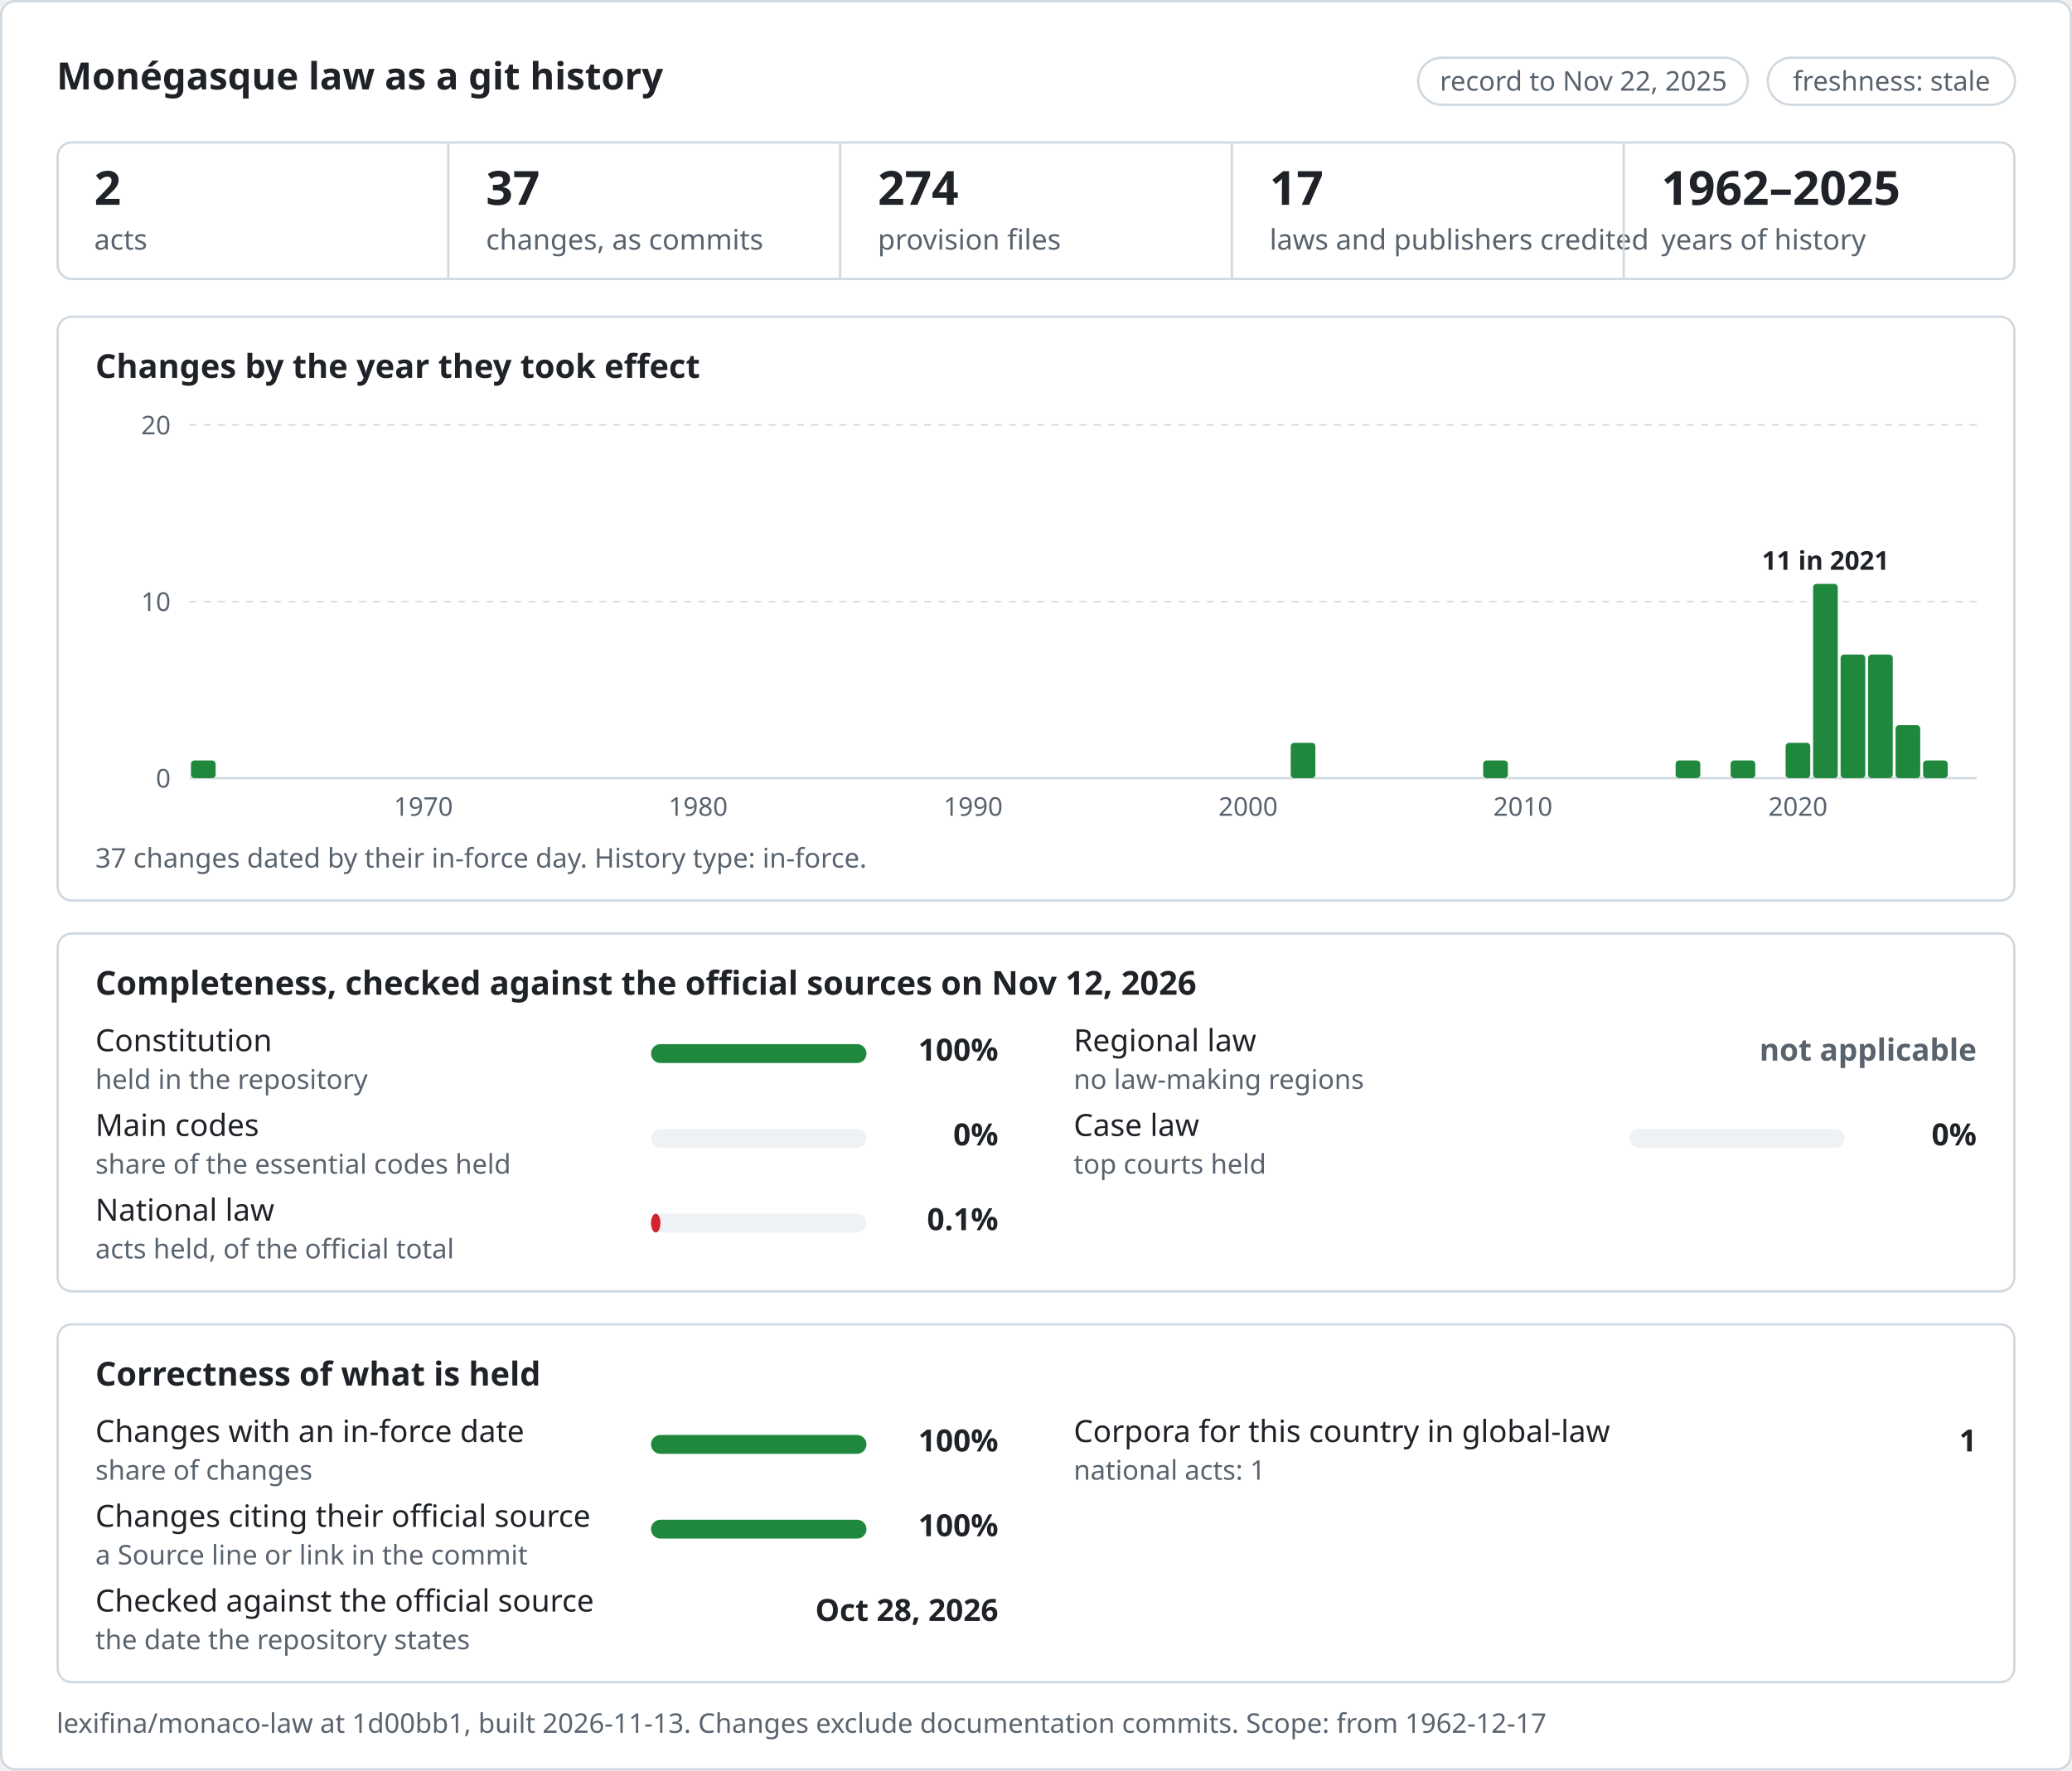
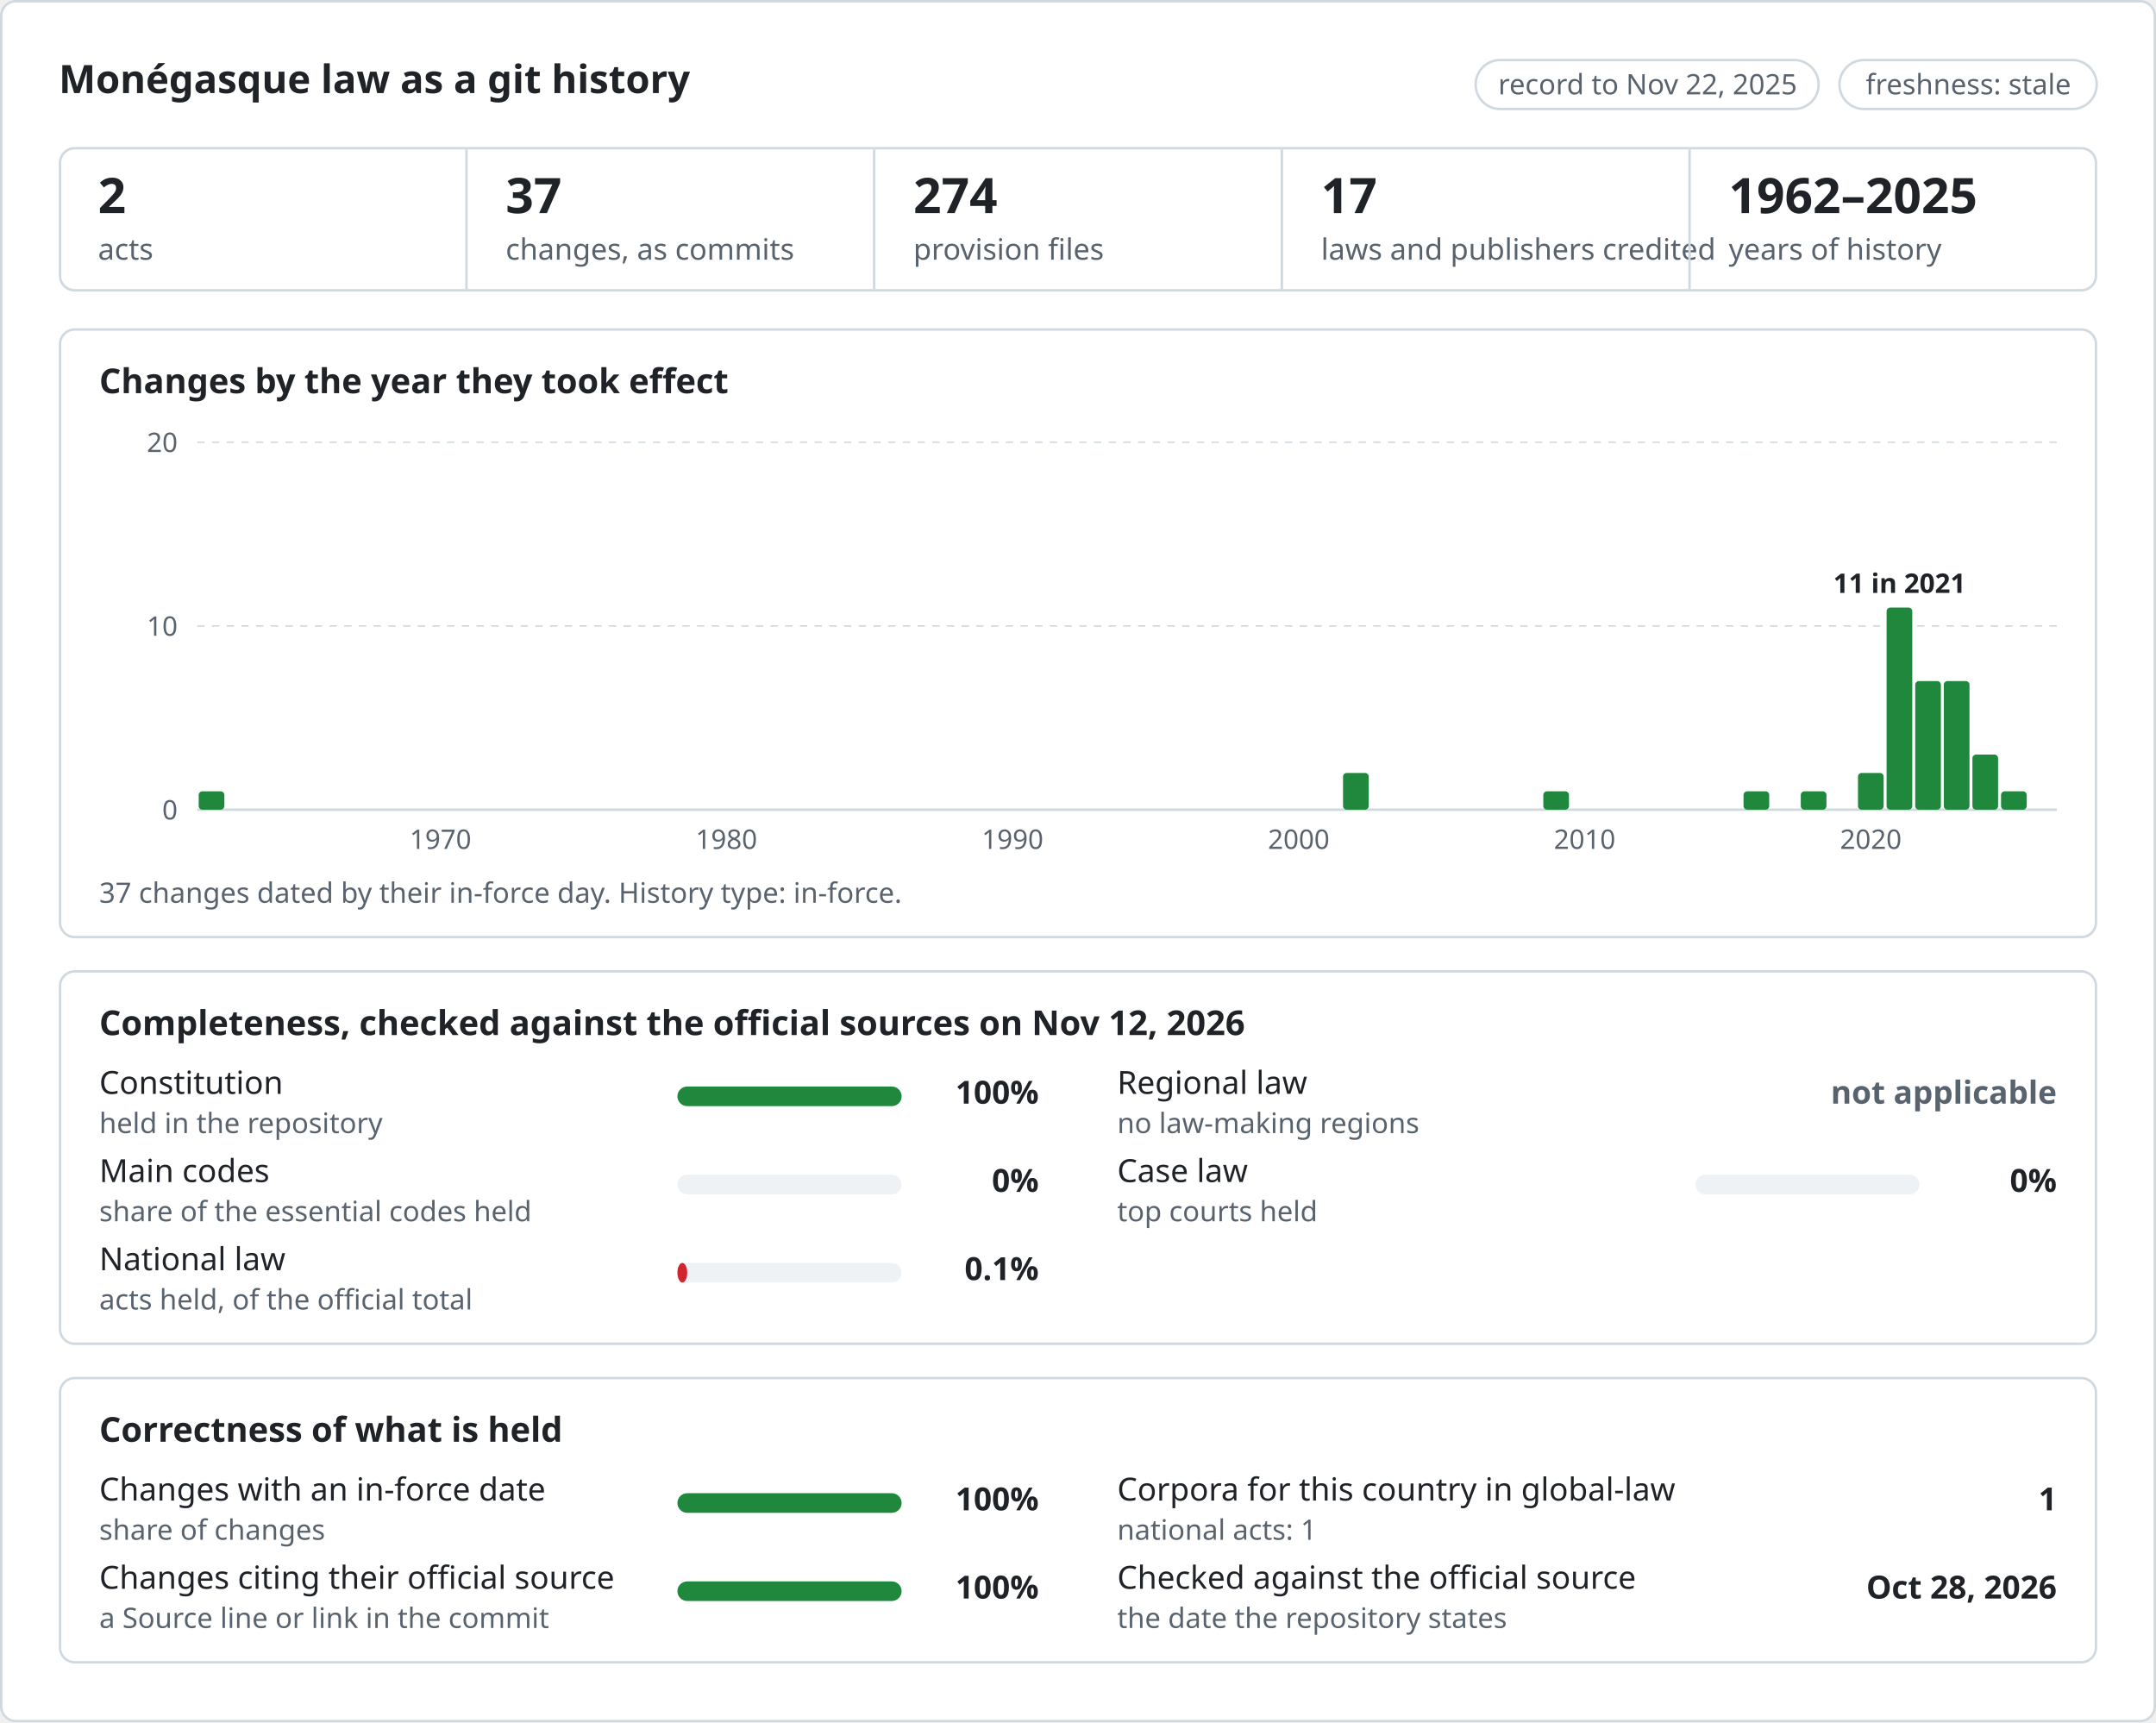
- <svg xmlns="http://www.w3.org/2000/svg" width="880" height="752" viewBox="0 0 880 752" font-family="-apple-system,BlinkMacSystemFont,Segoe UI,Noto Sans,Helvetica,Arial,sans-serif">
-   <rect x="0.5" y="0.5" width="879" height="751" rx="6" fill="#ffffff" stroke="#d1d9e0" />
+ <svg xmlns="http://www.w3.org/2000/svg" width="880" height="703" viewBox="0 0 880 703" font-family="-apple-system,BlinkMacSystemFont,Segoe UI,Noto Sans,Helvetica,Arial,sans-serif">
+   <rect x="0.5" y="0.5" width="879" height="702" rx="6" fill="#ffffff" stroke="#d1d9e0" />
  <text x="24" y="38" font-size="16" font-weight="600" fill="#1f2328">Monégasque law as a git history</text>
  <rect x="602.3" y="24.5" width="140" height="20" rx="10" fill="none" stroke="#d1d9e0" />
  <text x="672.5" y="38.5" font-size="11.5" font-weight="500" text-anchor="middle" fill="#59636e">record to Nov 22, 2025</text>
  <rect x="750.8" y="24.5" width="105" height="20" rx="10" fill="none" stroke="#d1d9e0" />
  <text x="803.4" y="38.5" font-size="11.5" font-weight="500" text-anchor="middle" fill="#59636e">freshness: stale</text>
  <rect x="24.5" y="60.5" width="831" height="58" rx="6" fill="#ffffff" stroke="#d1d9e0" />
  <text x="40.0" y="87" font-size="20" font-weight="600" fill="#1f2328">2</text>
  <text x="40.0" y="106" font-size="12" fill="#59636e">acts</text>
  <line x1="190.4" y1="61" x2="190.4" y2="118" stroke="#d1d9e0" />
  <text x="206.4" y="87" font-size="20" font-weight="600" fill="#1f2328">37</text>
  <text x="206.4" y="106" font-size="12" fill="#59636e">changes, as commits</text>
  <line x1="356.8" y1="61" x2="356.8" y2="118" stroke="#d1d9e0" />
  <text x="372.8" y="87" font-size="20" font-weight="600" fill="#1f2328">274</text>
  <text x="372.8" y="106" font-size="12" fill="#59636e">provision files</text>
  <line x1="523.2" y1="61" x2="523.2" y2="118" stroke="#d1d9e0" />
  <text x="539.2" y="87" font-size="20" font-weight="600" fill="#1f2328">17</text>
  <text x="539.2" y="106" font-size="12" fill="#59636e" textLength="142" lengthAdjust="spacingAndGlyphs">laws and publishers credited</text>
  <line x1="689.6" y1="61" x2="689.6" y2="118" stroke="#d1d9e0" />
  <text x="705.6" y="87" font-size="20" font-weight="600" fill="#1f2328">1962–2025</text>
  <text x="705.6" y="106" font-size="12" fill="#59636e">years of history</text>
  <rect x="24.5" y="134.5" width="831" height="248" rx="6" fill="#ffffff" stroke="#d1d9e0" />
  <text x="40.5" y="160.5" font-size="14" font-weight="600" fill="#1f2328">Changes by the year they took effect</text>
  <line x1="80.5" y1="330.5" x2="839.5" y2="330.5" stroke="#d1d9e0" stroke-width="1" />
  <text x="72.5" y="334.5" font-size="11" text-anchor="end" fill="#59636e">0</text>
  <line x1="80.5" y1="255.5" x2="839.5" y2="255.5" stroke="#d1d9e0" stroke-width="0.6" stroke-dasharray="3 3" />
  <text x="72.5" y="259.5" font-size="11" text-anchor="end" fill="#59636e">10</text>
  <line x1="80.5" y1="180.5" x2="839.5" y2="180.5" stroke="#d1d9e0" stroke-width="0.6" stroke-dasharray="3 3" />
  <text x="72.5" y="184.5" font-size="11" text-anchor="end" fill="#59636e">20</text>
  <rect x="81.10" y="323.0" width="10.48" height="7.5" rx="1.5" fill="#1f883d" />
  <text x="179.8" y="346.5" font-size="11" text-anchor="middle" fill="#59636e">1970</text>
  <text x="296.5" y="346.5" font-size="11" text-anchor="middle" fill="#59636e">1980</text>
  <text x="413.3" y="346.5" font-size="11" text-anchor="middle" fill="#59636e">1990</text>
  <text x="530.1" y="346.5" font-size="11" text-anchor="middle" fill="#59636e">2000</text>
  <rect x="548.18" y="315.5" width="10.48" height="15.0" rx="1.5" fill="#1f883d" />
  <rect x="629.92" y="323.0" width="10.48" height="7.5" rx="1.5" fill="#1f883d" />
  <text x="646.8" y="346.5" font-size="11" text-anchor="middle" fill="#59636e">2010</text>
  <rect x="711.65" y="323.0" width="10.48" height="7.5" rx="1.5" fill="#1f883d" />
  <rect x="735.01" y="323.0" width="10.48" height="7.5" rx="1.5" fill="#1f883d" />
  <rect x="758.36" y="315.5" width="10.48" height="15.0" rx="1.5" fill="#1f883d" />
  <text x="763.6" y="346.5" font-size="11" text-anchor="middle" fill="#59636e">2020</text>
  <rect x="770.04" y="248.0" width="10.48" height="82.5" rx="1.5" fill="#1f883d" />
  <text x="775.3" y="242.0" font-size="11" font-weight="600" text-anchor="middle" fill="#1f2328">11 in 2021</text>
  <rect x="781.72" y="278.0" width="10.48" height="52.5" rx="1.5" fill="#1f883d" />
  <rect x="793.39" y="278.0" width="10.48" height="52.5" rx="1.5" fill="#1f883d" />
  <rect x="805.07" y="308.0" width="10.48" height="22.5" rx="1.5" fill="#1f883d" />
  <rect x="816.75" y="323.0" width="10.48" height="7.5" rx="1.5" fill="#1f883d" />
  <text x="40.5" y="368.5" font-size="11.5" fill="#59636e">37 changes dated by their in-force day. History type: in-force.</text>
  <rect x="24.5" y="396.5" width="831" height="152" rx="6" fill="#ffffff" stroke="#d1d9e0" />
  <text x="40.5" y="422.5" font-size="14" font-weight="600" fill="#1f2328">Completeness, checked against the official sources on Nov 12, 2026</text>
  <text x="40.5" y="446.5" font-size="13" fill="#1f2328">Constitution</text>
  <text x="40.5" y="462.5" font-size="11.5" fill="#59636e">held in the repository</text>
  <g>
    <rect x="276.5" y="443.5" width="91.5" height="8" rx="4" fill="#eff2f5" />
    <rect x="276.5" y="443.5" width="91.5" height="8" rx="4" fill="#1f883d" />
  </g>
  <text x="424.0" y="450.5" font-size="13" font-weight="600" text-anchor="end" fill="#1f2328">100%</text>
  <text x="40.5" y="482.5" font-size="13" fill="#1f2328">Main codes</text>
  <text x="40.5" y="498.5" font-size="11.5" fill="#59636e">share of the essential codes held</text>
  <g>
    <rect x="276.5" y="479.5" width="91.5" height="8" rx="4" fill="#eff2f5" />
  </g>
  <text x="424.0" y="486.5" font-size="13" font-weight="600" text-anchor="end" fill="#1f2328">0%</text>
  <text x="40.5" y="518.5" font-size="13" fill="#1f2328">National law</text>
  <text x="40.5" y="534.5" font-size="11.5" fill="#59636e">acts held, of the official total</text>
  <g>
    <rect x="276.5" y="515.5" width="91.5" height="8" rx="4" fill="#eff2f5" />
    <rect x="276.5" y="515.5" width="4.0" height="8" rx="4" fill="#d1242f" />
  </g>
  <text x="424.0" y="522.5" font-size="13" font-weight="600" text-anchor="end" fill="#1f2328">0.1%</text>
  <text x="456.0" y="446.5" font-size="13" fill="#1f2328">Regional law</text>
  <text x="456.0" y="462.5" font-size="11.5" fill="#59636e">no law-making regions</text>
  <text x="839.5" y="450.5" font-size="13" font-weight="600" text-anchor="end" fill="#59636e">not applicable</text>
  <text x="456.0" y="482.5" font-size="13" fill="#1f2328">Case law</text>
  <text x="456.0" y="498.5" font-size="11.5" fill="#59636e">top courts held</text>
  <g>
    <rect x="692.0" y="479.5" width="91.5" height="8" rx="4" fill="#eff2f5" />
  </g>
  <text x="839.5" y="486.5" font-size="13" font-weight="600" text-anchor="end" fill="#1f2328">0%</text>
-   <rect x="24.5" y="562.5" width="831" height="152" rx="6" fill="#ffffff" stroke="#d1d9e0" />
+   <rect x="24.5" y="562.5" width="831" height="116" rx="6" fill="#ffffff" stroke="#d1d9e0" />
  <text x="40.5" y="588.5" font-size="14" font-weight="600" fill="#1f2328">Correctness of what is held</text>
  <text x="40.5" y="612.5" font-size="13" fill="#1f2328">Changes with an in-force date</text>
  <text x="40.5" y="628.5" font-size="11.5" fill="#59636e">share of changes</text>
  <g>
    <rect x="276.5" y="609.5" width="91.5" height="8" rx="4" fill="#eff2f5" />
    <rect x="276.5" y="609.5" width="91.5" height="8" rx="4" fill="#1f883d" />
  </g>
  <text x="424.0" y="616.5" font-size="13" font-weight="600" text-anchor="end" fill="#1f2328">100%</text>
  <text x="40.5" y="648.5" font-size="13" fill="#1f2328">Changes citing their official source</text>
  <text x="40.5" y="664.5" font-size="11.5" fill="#59636e">a Source line or link in the commit</text>
  <g>
    <rect x="276.5" y="645.5" width="91.5" height="8" rx="4" fill="#eff2f5" />
    <rect x="276.5" y="645.5" width="91.5" height="8" rx="4" fill="#1f883d" />
  </g>
  <text x="424.0" y="652.5" font-size="13" font-weight="600" text-anchor="end" fill="#1f2328">100%</text>
-   <text x="40.5" y="684.5" font-size="13" fill="#1f2328">Checked against the official source</text>
-   <text x="40.5" y="700.5" font-size="11.5" fill="#59636e">the date the repository states</text>
-   <text x="424.0" y="688.5" font-size="13" font-weight="600" text-anchor="end" fill="#1f2328">Oct 28, 2026</text>
  <text x="456.0" y="612.5" font-size="13" fill="#1f2328">Corpora for this country in global-law</text>
  <text x="456.0" y="628.5" font-size="11.5" fill="#59636e">national acts: 1</text>
  <text x="839.5" y="616.5" font-size="13" font-weight="600" text-anchor="end" fill="#1f2328">1</text>
-   <text x="24" y="736" font-size="11.5" fill="#59636e">lexifina/monaco-law at 1d00bb1, built 2026-11-13. Changes exclude documentation commits. Scope: from 1962-12-17</text>
+   <text x="456.0" y="648.5" font-size="13" fill="#1f2328">Checked against the official source</text>
+   <text x="456.0" y="664.5" font-size="11.5" fill="#59636e">the date the repository states</text>
+   <text x="839.5" y="652.5" font-size="13" font-weight="600" text-anchor="end" fill="#1f2328">Oct 28, 2026</text>
</svg>
